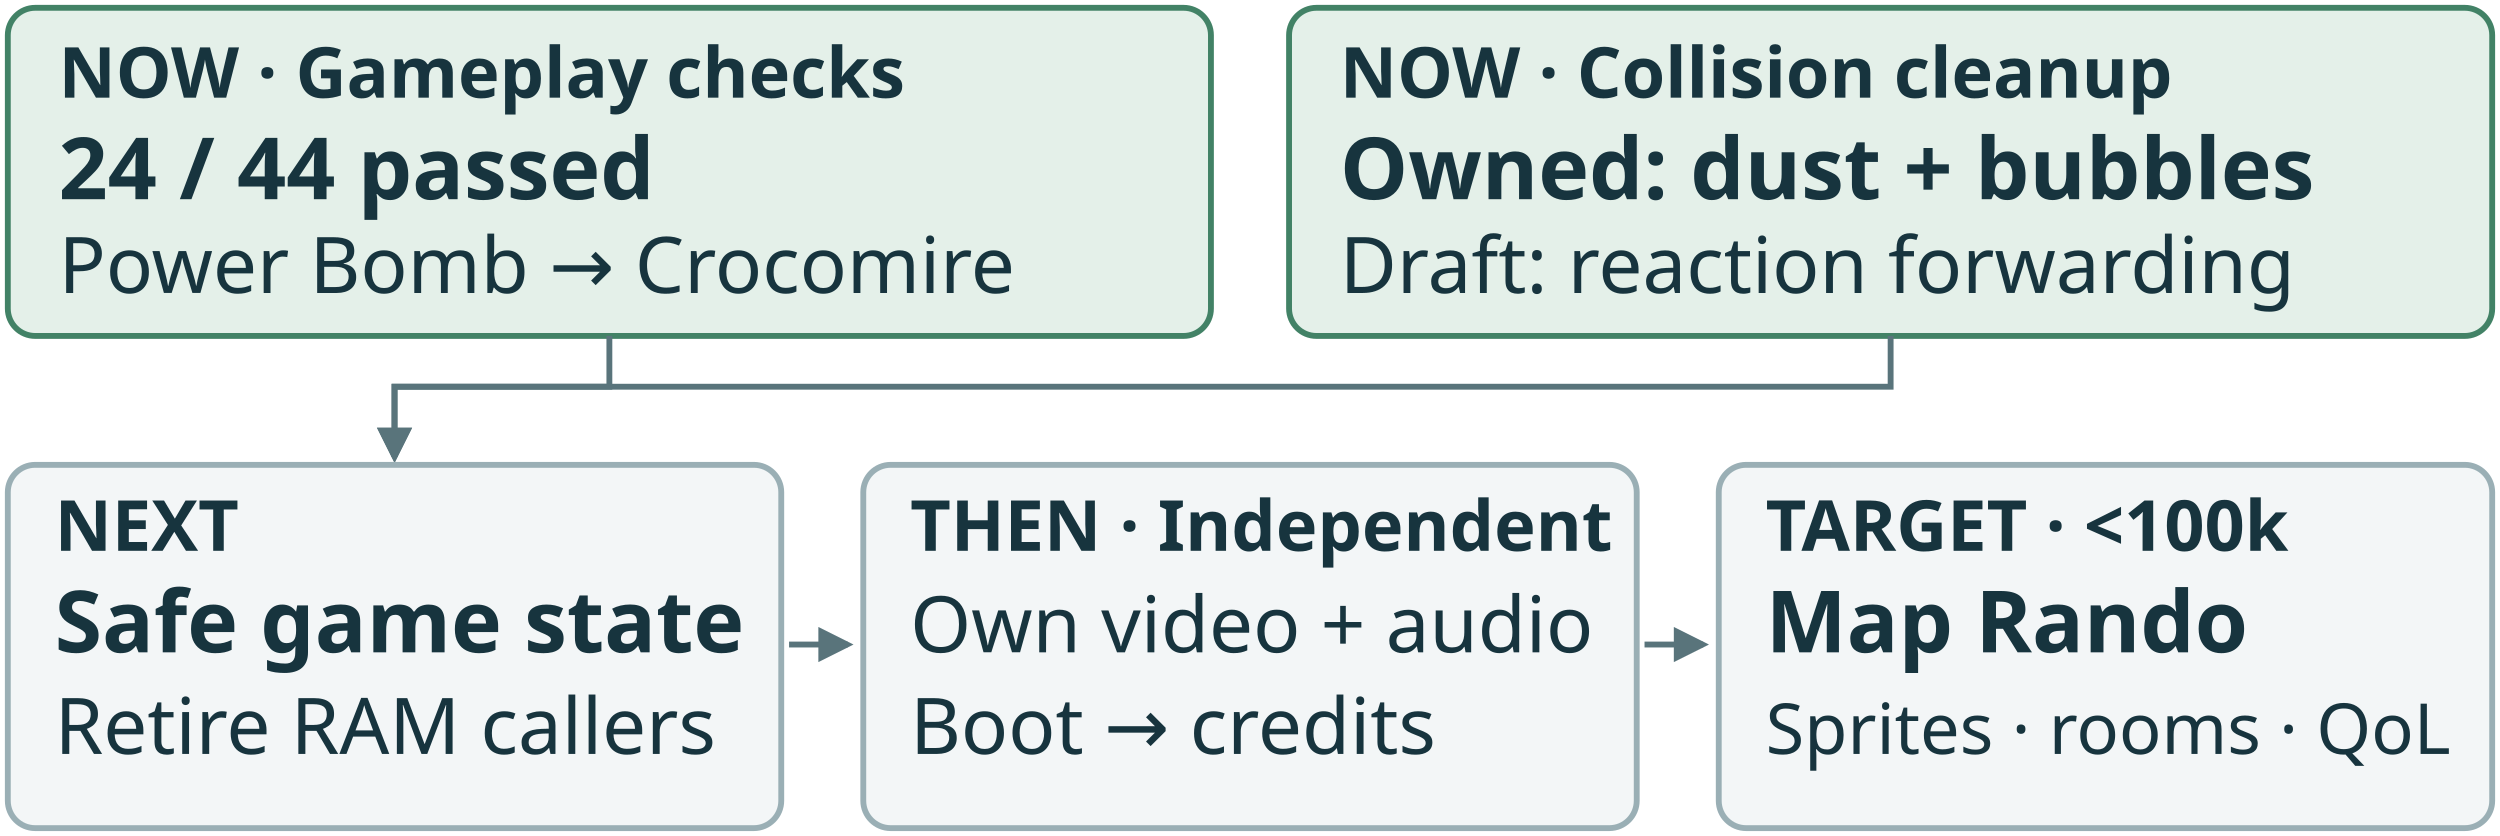
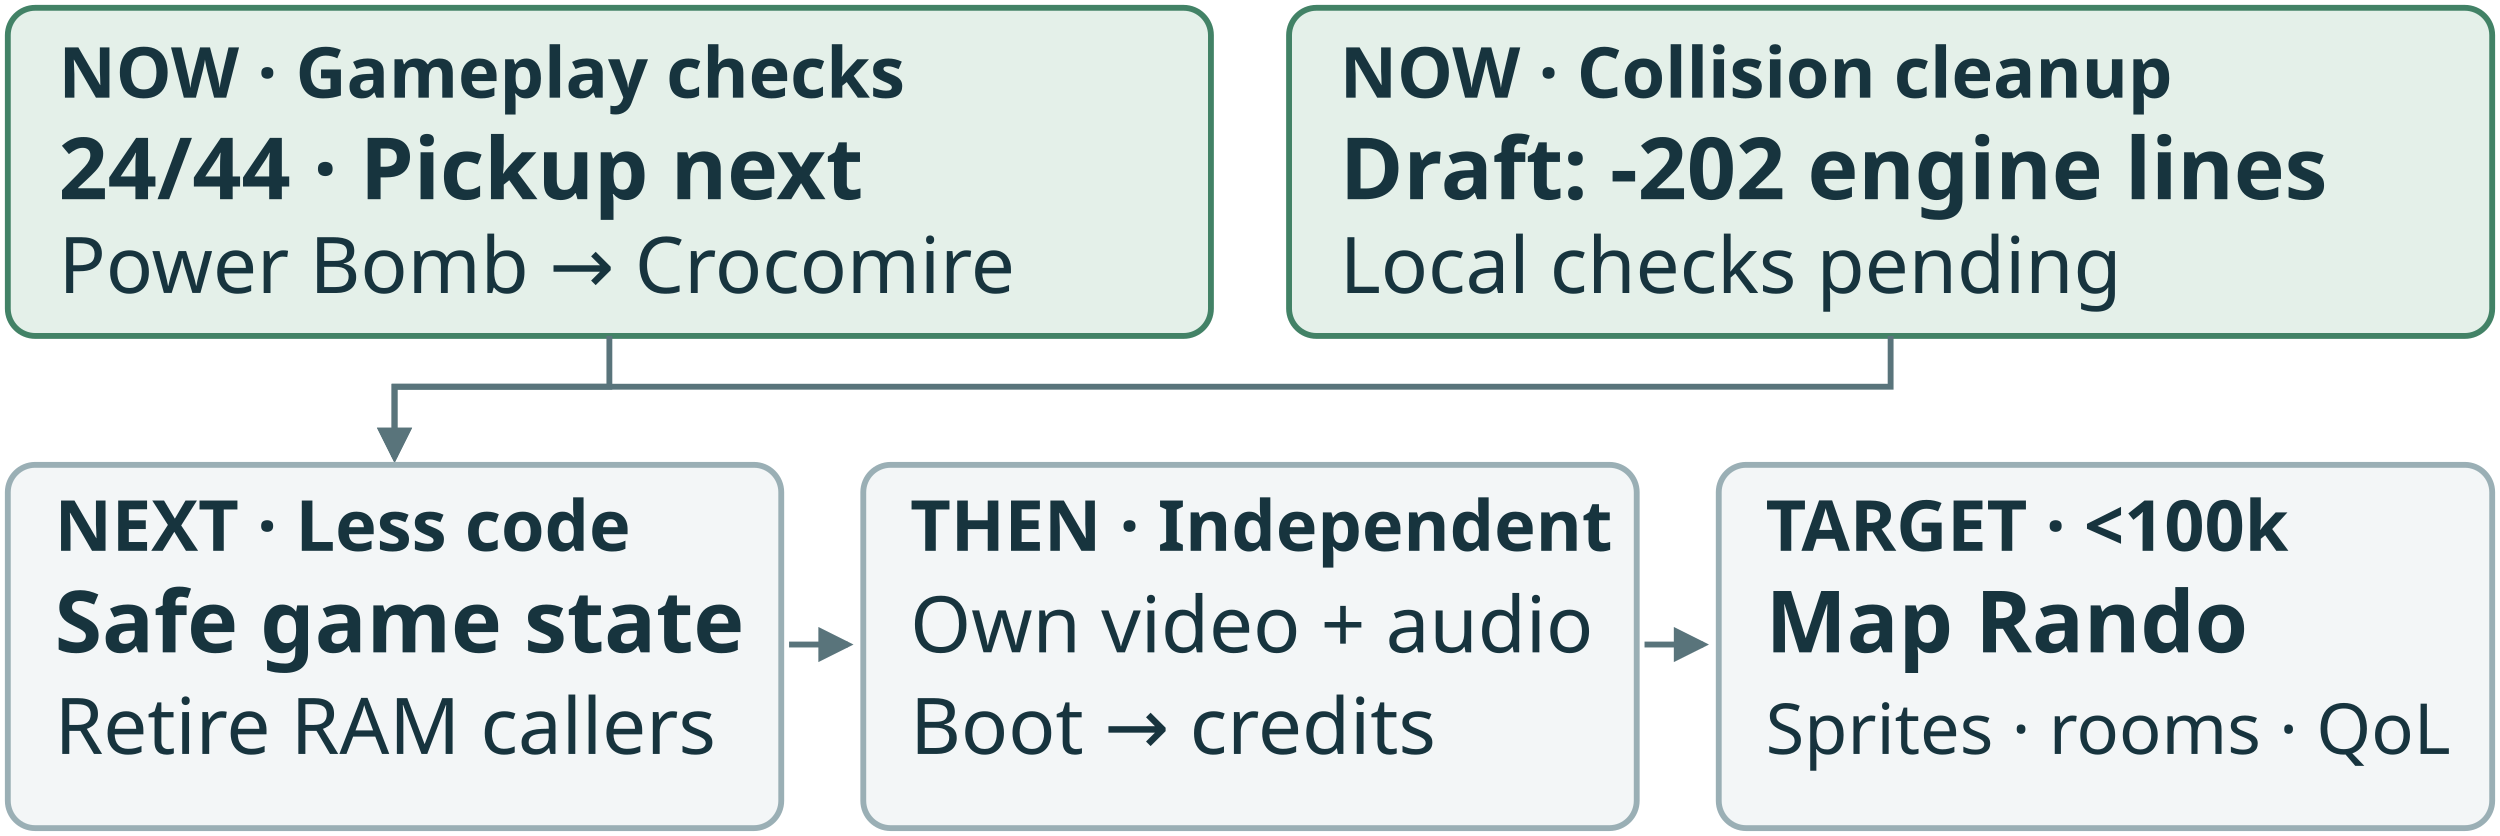
<svg xmlns="http://www.w3.org/2000/svg" width="640" height="214" viewBox="0 0 640 214" role="img" aria-labelledby="title description">
  <defs>
    <marker id="arrow" markerWidth="6" markerHeight="6" refX="5" refY="3" orient="auto">
      <path d="M0 0L6 3L0 6" fill="#59747b" />
    </marker>
  </defs>
  <style>text{font-family:system-ui,Segoe UI,sans-serif;fill:#17343e} .tag{font-size:18px;font-weight:650}.name{font-size:22px;font-weight:650}.note{font-size:20px}.small{font-size:18px}.now{fill:#e4f0e9;stroke:#428266}.later{fill:#f3f6f7;stroke:#9aafb5}rect{stroke-width:1.5}path.link{fill:none;stroke:#59747b;stroke-width:1.5;marker-end:url(#arrow)}</style>
  <g aria-label="Now: gameplay coverage">
    <rect class="now" x="2" y="2" width="308" height="84" rx="7" />
    <text x="15" y="25" class="tag">NOW · Gameplay checks</text>
-     <text x="15" y="51" class="name">24 / 44 passed</text>
+     <text x="15" y="51" class="name">24/44 · Pickup next</text>
    <text x="15" y="75" class="note">Power Bomb → Crocomire</text>
  </g>
  <g aria-label="Now: consolidate covered code">
    <rect class="now" x="330" y="2" width="308" height="84" rx="7" />
    <text x="343" y="25" class="tag">NOW · Collision cleanup</text>
-     <text x="343" y="51" class="name">Owned: dust + bubbles</text>
-     <text x="343" y="75" class="note">Draft: reaction forwarding</text>
+     <text x="343" y="51" class="name">Draft: -202 engine lines</text>
+     <text x="343" y="75" class="note">Local checks pending</text>
  </g>
  <path class="link" d="M156 86V99H101V117" />
  <path class="link" d="M484 86V99H101V117" />
  <g aria-label="Next: owned safe state">
    <rect class="later" x="2" y="119" width="198" height="93" rx="7" />
-     <text x="14" y="141" class="tag">NEXT</text>
+     <text x="14" y="141" class="tag">NEXT · Less code</text>
    <text x="14" y="167" class="name">Safe game state</text>
    <text x="14" y="193" class="note">Retire RAM callers</text>
  </g>
  <path class="link" d="M202 165H217" />
  <g aria-label="Then: independent engine">
    <rect class="later" x="221" y="119" width="198" height="93" rx="7" />
    <text x="233" y="141" class="tag">THEN · Independent</text>
    <text x="233" y="167" class="note">Own video + audio</text>
    <text x="233" y="193" class="note">Boot → credits</text>
  </g>
  <path class="link" d="M421 165H436" />
  <g aria-label="Target: Map Rando engine">
    <rect class="later" x="440" y="119" width="198" height="93" rx="7" />
    <text x="452" y="141" class="tag">TARGET · &lt;100k</text>
    <text x="452" y="167" class="name">Map Rando</text>
    <text x="452" y="193" class="small">Sprites · rooms · QoL</text>
  </g>
</svg>
